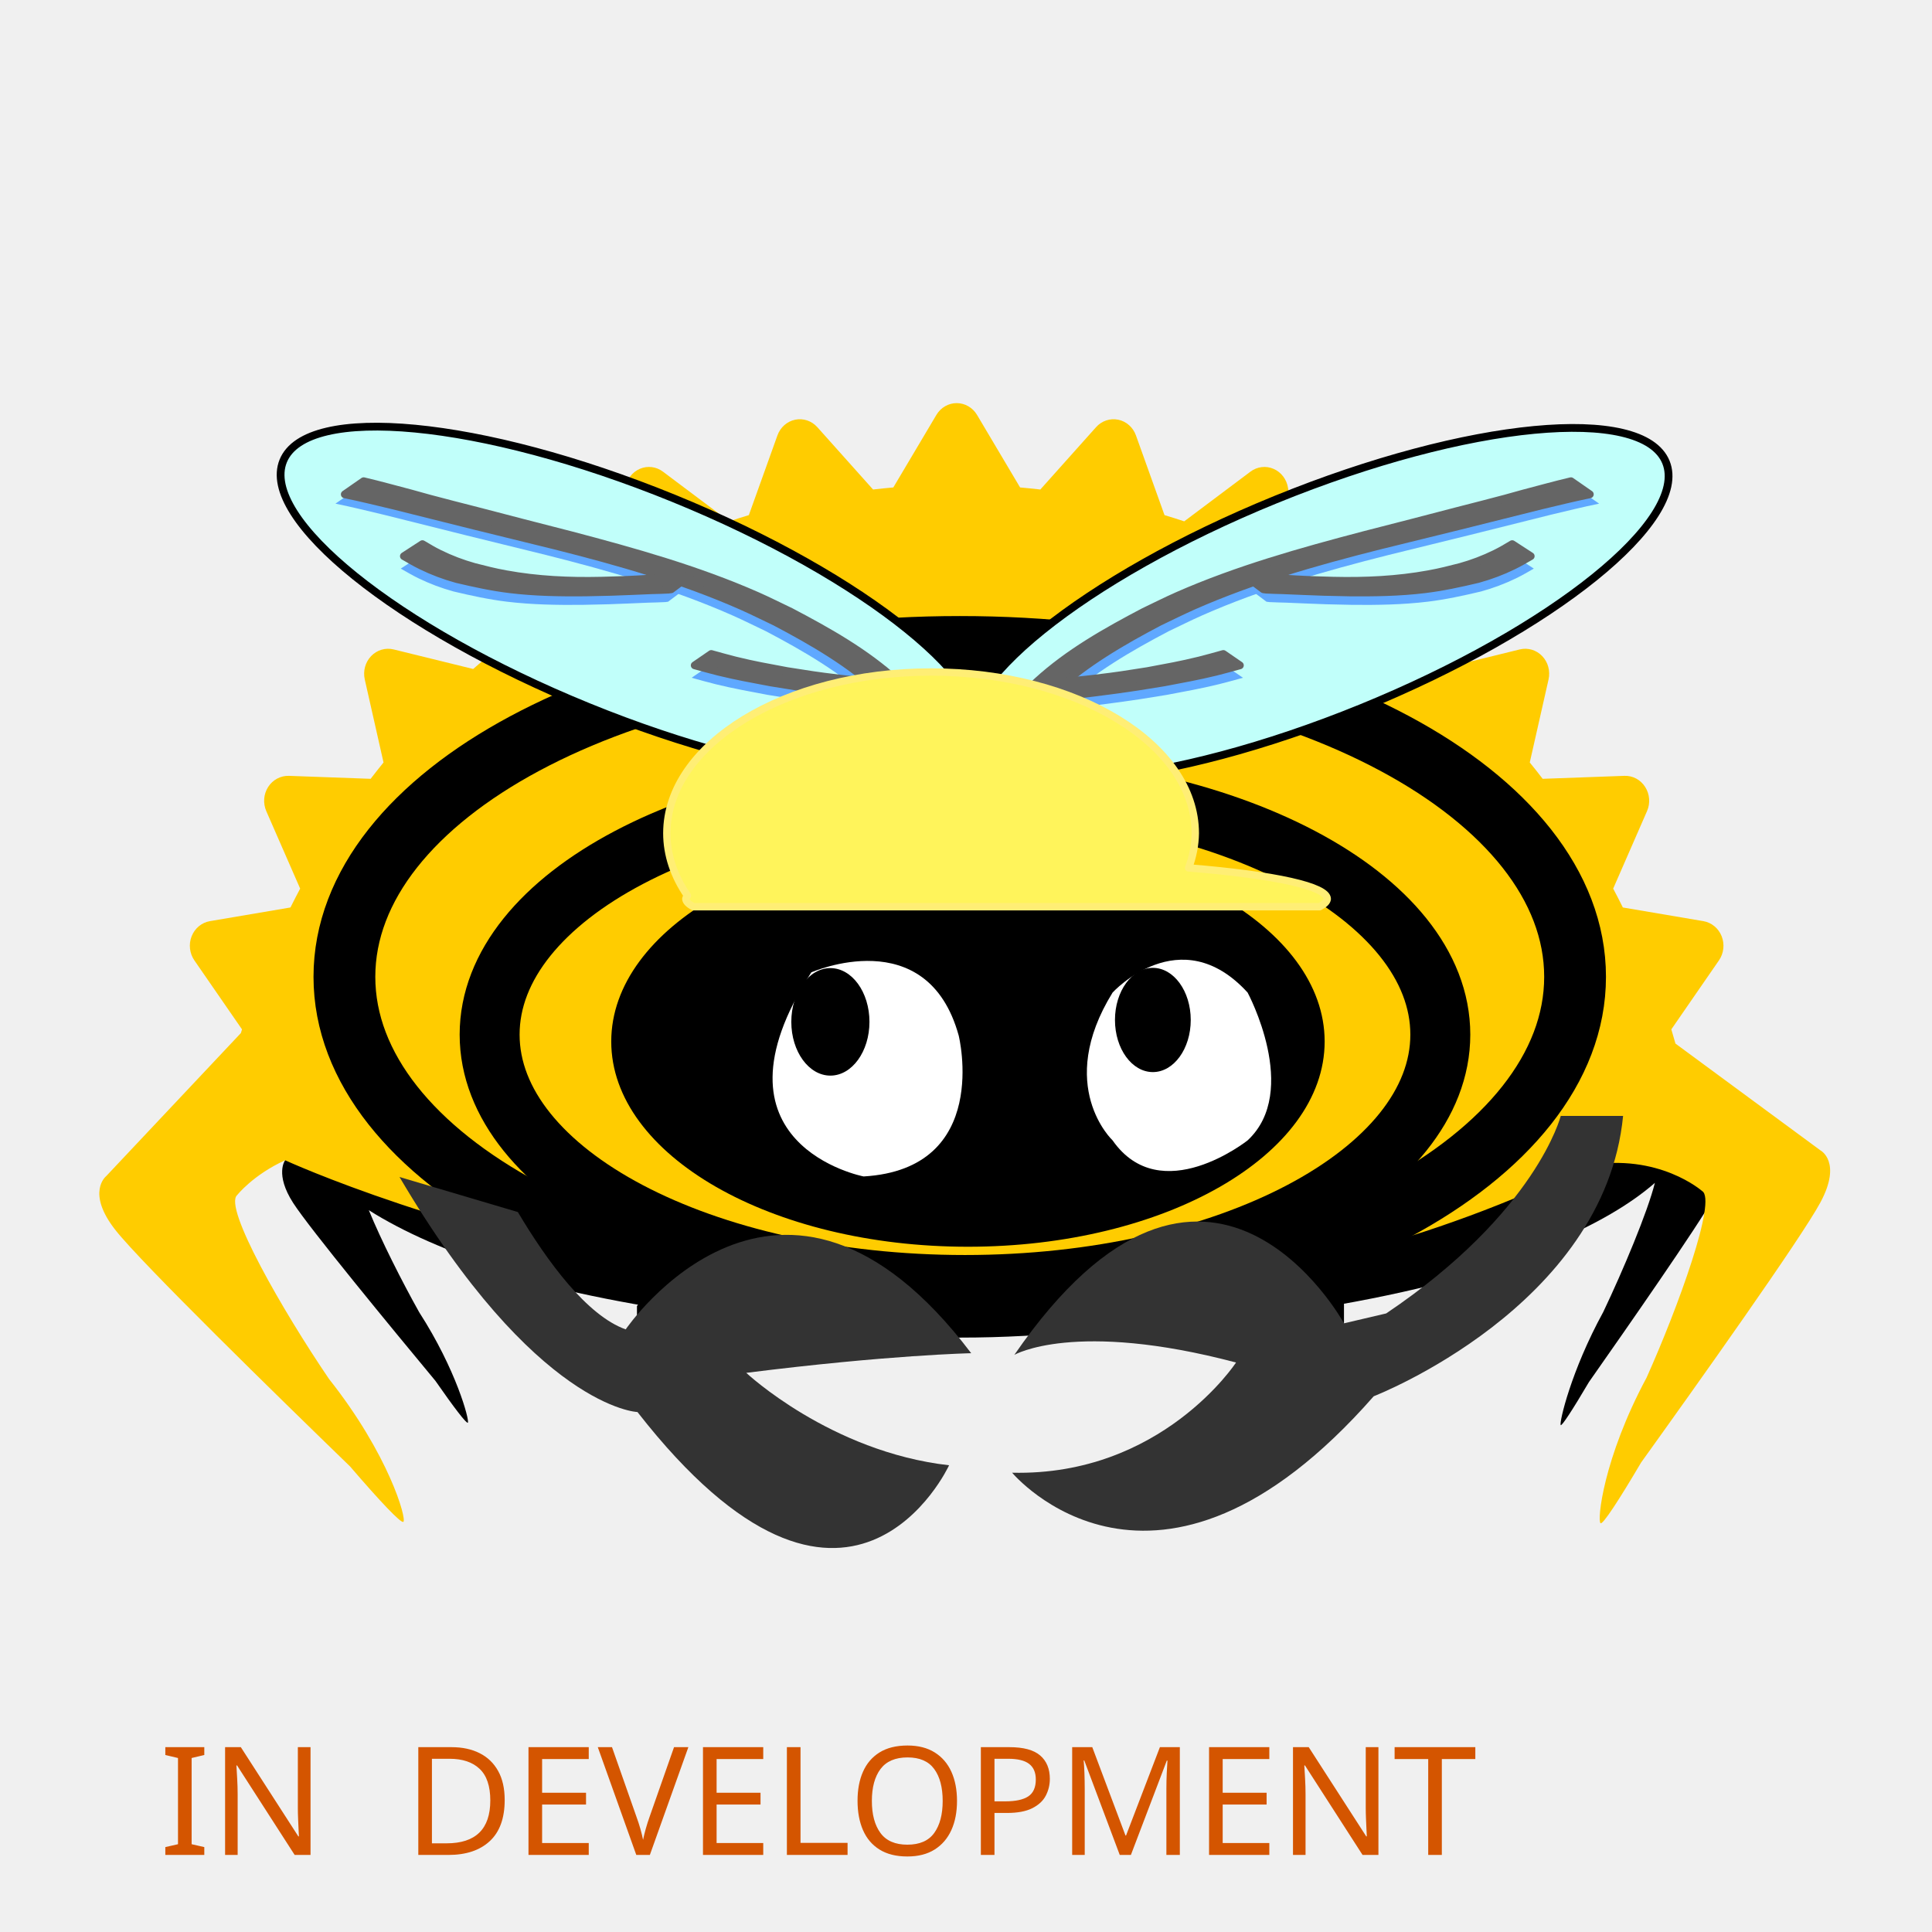
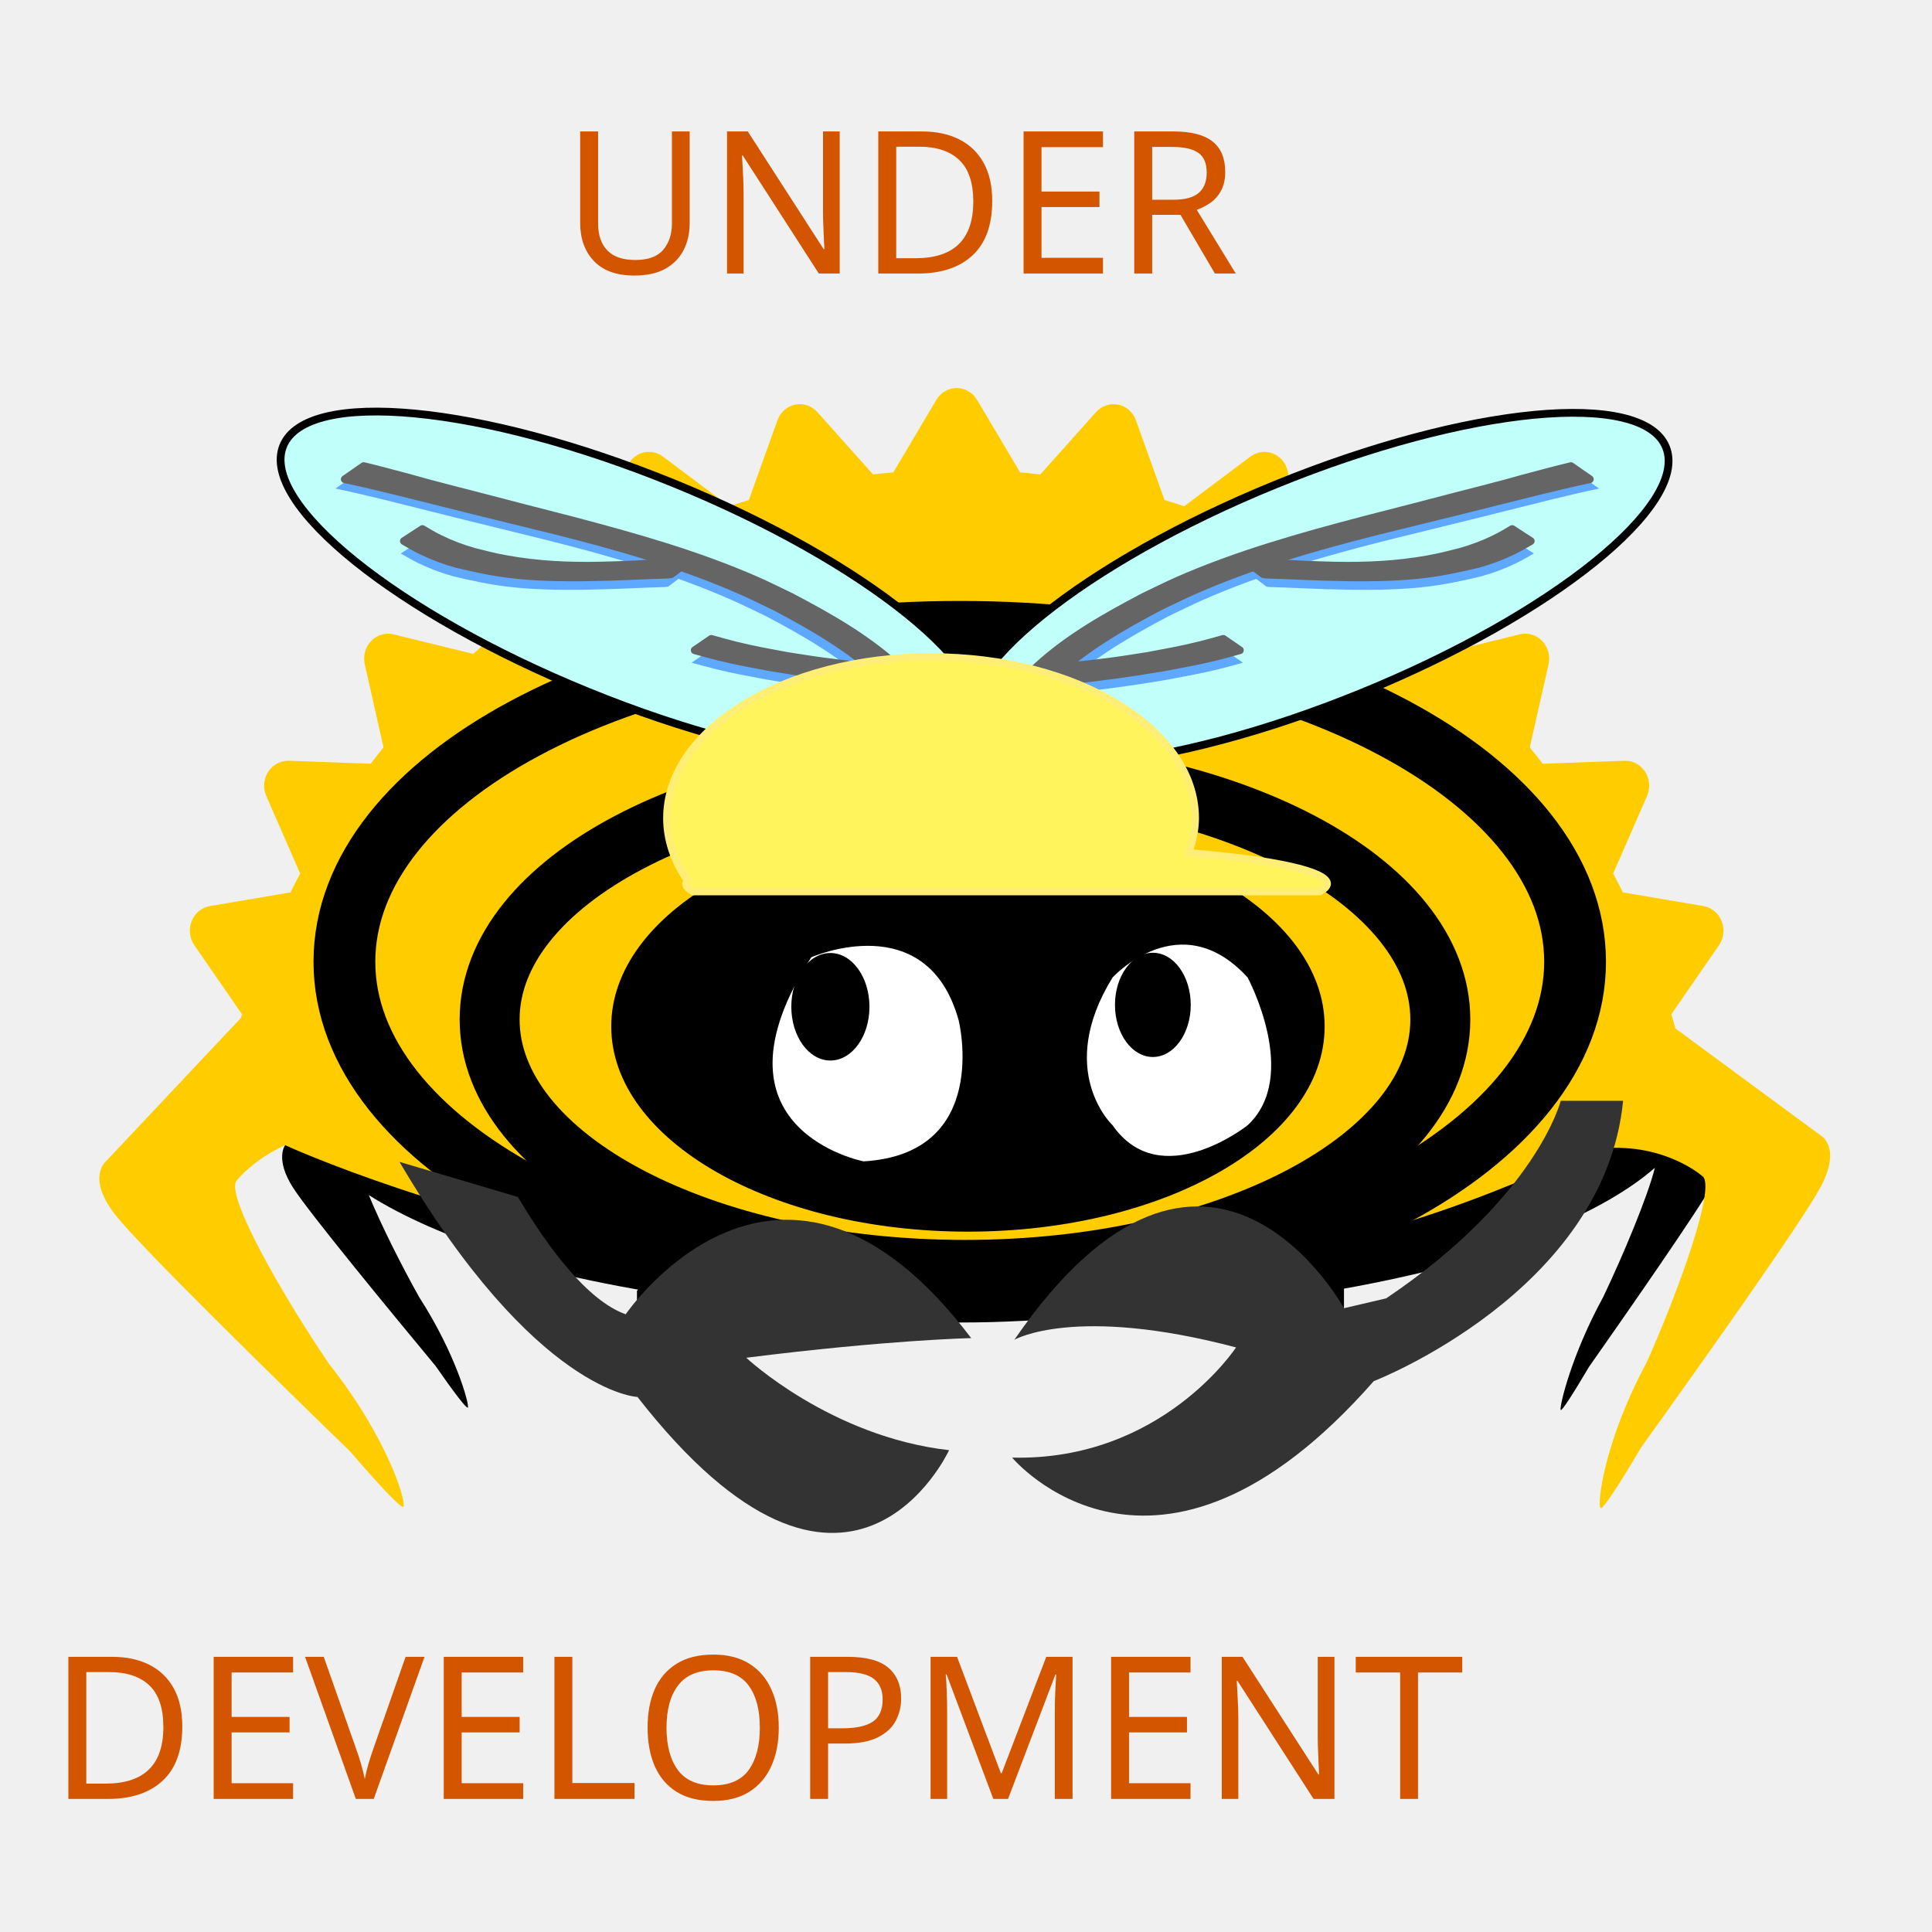
<svg xmlns="http://www.w3.org/2000/svg" width="512" height="512" viewBox="0 0 512 512" version="1.1" xml:space="preserve" style="clip-rule:evenodd;fill-rule:evenodd;stroke-linejoin:round;stroke-miterlimit:1.414" id="svg47080">
  <defs id="defs47084" />
  <g id="layer8" />
  <g id="layer7">
    <g id="layer3" style="display:inline">
-       <g id="Layer-1" style="clip-rule:evenodd;display:inline;fill-rule:evenodd;stroke-linejoin:round;stroke-miterlimit:1.414" transform="matrix(0.4113798,0,0,0.4113798,16.18247,91.26589)">
+       <g id="Layer-1" style="clip-rule:evenodd;display:inline;fill-rule:evenodd;stroke-linejoin:round;stroke-miterlimit:1.414" transform="matrix(0.4113798,0,0,0.4113798,16.18247,87.26589)">
        <g transform="translate(597.344,637.02)" id="g47033" style="fill:#000000">
          <path d="m 0,-279.559 c -121.238,0 -231.39,14.576 -312.939,38.329 V -38.329 C -231.39,-14.575 -121.238,0 0,0 138.76,0 262.987,-19.092 346.431,-49.186 V -230.37 C 262.987,-260.465 138.76,-279.559 0,-279.559" style="fill:#000000;fill-rule:nonzero" id="path47031" />
        </g>
        <g transform="translate(1068.75,575.642)" id="g47037" style="fill:#000000">
          <path d="m 0,-53.32 -14.211,-29.441 c 0.073,-1.118 0.131,-2.237 0.131,-3.36 0,-33.375 -34.706,-64.135 -93.097,-88.762 V 2.643 c 27.245,-11.492 49.348,-24.317 65.156,-38.125 -4.652,18.707 -20.564,56.553 -33.25,83.168 -20.85,38.066 -28.4,71.203 -27.432,72.844 0.617,1.033 7.73,-9.94 18.219,-27.721 C -60.074,58.028 -13.82,-8.373 -4.575,-25.287 5.897,-44.461 0,-53.32 0,-53.32" style="fill:#000000;fill-rule:nonzero" id="path47035" />
        </g>
        <g transform="translate(149.064,591.421)" id="g47041" style="fill:#000000">
          <path d="m 0,-99.954 c 0,6.428 1.293,12.76 3.788,18.969 l -8.511,15.15 c 0,0 -6.818,8.846 5.188,27.508 10.59,16.455 63.635,80.867 91.632,114.598 12.026,17.293 20.179,27.945 20.893,26.916 1.124,-1.633 -7.476,-34.1 -31.359,-71.141 -11.144,-19.895 -24.454,-46.252 -32.442,-65.721 22.303,14.116 51.483,26.92 86.152,37.94 V -204.17 C 51.797,-177.622 0,-140.737 0,-99.954" style="fill:#000000;fill-rule:nonzero" id="path47039" />
        </g>
        <g transform="translate(450.328,483.629)" id="g47049">
          <path d="m 0,167.33 c -1.664,-1.42 -2.536,-2.262 -2.536,-2.262 L 140.006,153.391 C 23.733,0 -69.418,122.193 -79.333,135.855 v 31.475 z" style="fill-rule:nonzero" id="path47047" />
        </g>
        <g transform="translate(747.12,477.333)" id="g47053">
          <path d="m 0,171.974 c 1.663,-1.42 2.536,-2.264 2.536,-2.264 L -134.448,159.687 C -18.12,0 69.421,126.835 79.335,140.497 v 31.477 z" style="fill-rule:nonzero" id="path47051" />
        </g>
      </g>
    </g>
    <g id="layer2" style="display:inline">
-       <g transform="matrix(0.4113798,0,0,0.4113798,482.4439,205.996)" id="g47045" style="clip-rule:evenodd;display:inline;fill:#ffcc00;fill-rule:evenodd;stroke-linejoin:round;stroke-miterlimit:1.414">
+       <g transform="matrix(0.4113798,0,0,0.4113798,482.4439,201.996)" id="g47045" style="clip-rule:evenodd;display:inline;fill:#ffcc00;fill-rule:evenodd;stroke-linejoin:round;stroke-miterlimit:1.414">
        <path d="m 0,240.343 -93.415,-68.811 c -0.88,-3.064 -1.756,-6.127 -2.662,-9.162 l 30.683,-44.451 c 3.13,-4.522 3.765,-10.398 1.731,-15.555 -2.037,-5.13 -6.491,-8.81 -11.763,-9.71 l -51.884,-8.805 c -2.008,-4.102 -4.116,-8.142 -6.23,-12.15 l 21.797,-49.903 c 2.243,-5.087 1.769,-10.995 -1.203,-15.608 -2.961,-4.636 -7.99,-7.344 -13.349,-7.133 l -52.656,1.913 c -2.727,-3.55 -5.496,-7.068 -8.321,-10.521 l 12.1,-53.49 c 1.225,-5.433 -0.322,-11.118 -4.103,-15.064 -3.762,-3.932 -9.229,-5.559 -14.426,-4.283 l -51.289,12.608 c -3.321,-2.935 -6.698,-5.833 -10.114,-8.673 l 1.848,-54.914 c 0.198,-5.559 -2.393,-10.842 -6.844,-13.925 -4.446,-3.104 -10.093,-3.573 -14.956,-1.266 l -47.847,22.747 c -3.854,-2.21 -7.728,-4.4 -11.644,-6.517 l -8.455,-54.115 c -0.857,-5.483 -4.385,-10.139 -9.326,-12.266 -4.923,-2.137 -10.568,-1.447 -14.891,1.808 l -42.659,32.007 c -4.2,-1.395 -8.419,-2.732 -12.692,-4.011 l -18.386,-51.316 c -1.87,-5.229 -6.181,-9.071 -11.438,-10.151 -5.239,-1.072 -10.63,0.742 -14.263,4.802 l -35.906,40.171 c -4.343,-0.5 -8.686,-0.956 -13.043,-1.331 l -27.724,-46.713 c -2.81,-4.732 -7.77,-7.612 -13.116,-7.612 -5.334,0 -10.304,2.88 -13.09,7.612 l -27.733,46.713 c -4.358,0.375 -8.722,0.831 -13.056,1.331 l -35.91,-40.171 c -3.636,-4.06 -9.047,-5.874 -14.268,-4.802 -5.255,1.092 -9.573,4.922 -11.433,10.151 l -18.402,51.316 c -4.26,1.279 -8.481,2.627 -12.691,4.011 l -42.644,-32.007 c -4.336,-3.266 -9.98,-3.955 -14.916,-1.808 -4.919,2.127 -8.461,6.783 -9.313,12.266 l -8.461,54.115 c -3.914,2.117 -7.789,4.294 -11.653,6.517 l -47.842,-22.747 c -4.858,-2.316 -10.529,-1.838 -14.954,1.266 -4.445,3.083 -7.042,8.366 -6.84,13.925 l 1.835,54.914 c -3.405,2.84 -6.774,5.738 -10.112,8.673 l -51.279,-12.608 c -5.21,-1.265 -10.67,0.351 -14.441,4.283 -3.795,3.946 -5.331,9.631 -4.113,15.064 l 12.079,53.49 c -2.802,3.467 -5.575,6.971 -8.293,10.521 l -52.655,-1.913 c -5.314,-0.157 -10.386,2.497 -13.356,7.133 -2.973,4.613 -3.423,10.521 -1.213,15.608 l 21.816,49.903 c -2.119,4.008 -4.224,8.048 -6.249,12.15 l -51.887,8.805 c -5.27,0.888 -9.71,4.566 -11.76,9.71 -2.04,5.157 -1.37,11.033 1.73,15.555 l 30.7,44.451 c -0.24,0.784 -0.46,1.577 -0.7,2.364 l -86.77,92.17 c 0,0 -13.29,10.423 6.07,34.916 17.07,21.605 104.724,107.252 151.018,152.123 19.554,22.779 32.948,36.886 34.349,35.666 2.208,-1.94 -9.387,-43.385 -47.902,-92.012 -29.685,-43.629 -68.215,-110.733 -59.175,-118.467 0,0 10.27,-13.045 30.893,-22.435 0.753,0.603 -0.781,-0.598 0,0 0,0 435.152,200.732 838.797,3.396 46.108,-8.273 74.023,16.43 74.023,16.43 9.628,5.58 -15.301,74.578 -35.798,120.254 -27.881,51.863 -31.97,92.332 -29.604,93.736 1.491,0.889 11.634,-14.545 26.104,-39.109 C -79.843,391.654 -12.354,296.816 0,273.782 14.006,247.663 0,240.343 0,240.343" style="fill:#ffcc00;fill-rule:nonzero" id="path47043" />
      </g>
    </g>
    <g id="layer5">
-       <ellipse style="fill:#000000;stroke:#000000;stroke-width:0.73" id="path319" cx="256.516" cy="276.013" rx="94.164" ry="54.021" />
-       <ellipse style="fill:#000000;fill-opacity:0;stroke:#000000;stroke-width:15.886;stroke-miterlimit:1.414;stroke-dasharray:none;stroke-opacity:1" id="path423" cx="255.727" cy="274.174" rx="125.971" ry="66.36" />
-       <ellipse style="clip-rule:evenodd;fill:#000000;fill-opacity:0;fill-rule:evenodd;stroke:#000000;stroke-width:16.375;stroke-linejoin:round;stroke-miterlimit:1.414;stroke-dasharray:none;stroke-opacity:1" id="path423-3" cx="254.341" cy="258.868" rx="163.07" ry="87.422" />
+       <ellipse style="fill:#000000;stroke:#000000;stroke-width:0.73" id="path319" cx="256.516" cy="272.013" rx="94.164" ry="54.021" />
+       <ellipse style="fill:#000000;fill-opacity:0;stroke:#000000;stroke-width:15.886;stroke-miterlimit:1.414;stroke-dasharray:none;stroke-opacity:1" id="path423" cx="255.727" cy="270.174" rx="125.971" ry="66.36" />
+       <ellipse style="clip-rule:evenodd;fill:#000000;fill-opacity:0;fill-rule:evenodd;stroke:#000000;stroke-width:16.375;stroke-linejoin:round;stroke-miterlimit:1.414;stroke-dasharray:none;stroke-opacity:1" id="path423-3" cx="254.341" cy="254.868" rx="163.07" ry="87.422" />
    </g>
    <g id="layer6" style="display:inline">
-       <ellipse style="clip-rule:evenodd;fill:#c1fffa;fill-opacity:1;fill-rule:evenodd;stroke:#000000;stroke-width:2.057;stroke-linejoin:round;stroke-miterlimit:1.414;stroke-dasharray:none" id="path977" cx="215.065" cy="84.803" rx="99.465" ry="29.857" transform="rotate(22.1669)" />
-       <ellipse style="clip-rule:evenodd;fill:#c1fffa;fill-opacity:1;fill-rule:evenodd;stroke:#000000;stroke-width:2.057;stroke-linejoin:round;stroke-miterlimit:1.414;stroke-dasharray:none" id="ellipse2369" cx="-263.183" cy="280.019" rx="99.465" ry="29.857" transform="matrix(-0.9260887,0.3773058,0.3773058,0.9260887,0,0)" />
-       <g id="g3771" transform="matrix(0.4113798,0,0,0.4113798,16.18247,91.26589)">
+       <ellipse style="clip-rule:evenodd;fill:#c1fffa;fill-opacity:1;fill-rule:evenodd;stroke:#000000;stroke-width:2.057;stroke-linejoin:round;stroke-miterlimit:1.414;stroke-dasharray:none" id="path977" cx="213.555" cy="81.099" rx="99.465" ry="29.857" transform="rotate(22.1669)" />
+       <ellipse style="clip-rule:evenodd;fill:#c1fffa;fill-opacity:1;fill-rule:evenodd;stroke:#000000;stroke-width:2.057;stroke-linejoin:round;stroke-miterlimit:1.414;stroke-dasharray:none" id="ellipse2369" cx="-264.692" cy="276.314" rx="99.465" ry="29.857" transform="matrix(-0.9260887,0.3773058,0.3773058,0.9260887,0,0)" />
+       <g id="g3771" transform="matrix(0.4113798,0,0,0.4113798,16.18247,87.26589)">
        <path style="clip-rule:evenodd;fill:#5fa8ff;fill-opacity:1;fill-rule:evenodd;stroke:none;stroke-width:5;stroke-linejoin:round;stroke-miterlimit:1.414;stroke-dasharray:none" id="path2509-3" d="m 176.761,102.594 c 10.486,2.15 20.88,4.716 31.292,7.192 34.77,8.748 69.561,17.41 104.397,25.89 40.788,10.267 81.437,21.862 119.994,38.886 7.331,3.237 14.488,6.853 21.733,10.28 23.917,12.594 47.696,26.356 67.642,44.836 10.83,10.034 12.491,13.044 21.442,24.433 2.561,3.864 5.121,7.728 7.682,11.591 0,0 11.384,-6.68 11.384,-6.68 v 0 c -2.648,-3.85 -5.296,-7.7 -7.945,-11.55 -9.054,-11.365 -10.869,-14.541 -21.808,-24.521 -20.236,-18.464 -44.376,-32.012 -68.475,-44.669 -7.26,-3.442 -14.425,-7.093 -21.78,-10.326 -38.608,-16.97 -79.32,-28.385 -120.014,-39.08 -20.227,-5.113 -40.394,-10.424 -60.587,-15.667 -13.429,-3.486 -17.261,-4.339 -30.296,-7.853 -4.037,-1.088 -8.058,-2.236 -12.088,-3.354 -10.135,-2.628 -20.211,-5.479 -30.406,-7.862 0,0 -12.168,8.454 -12.168,8.454 z" />
        <path style="clip-rule:evenodd;fill:#5fa8ff;fill-opacity:1;fill-rule:evenodd;stroke:none;stroke-width:5;stroke-linejoin:round;stroke-miterlimit:1.414;stroke-dasharray:none" id="path2511-6" d="m 402.924,156.845 c -0.623,0.103 -1.241,0.235 -1.868,0.31 -4.123,0.49 -6.927,0.582 -11.315,0.879 -10.018,0.679 -16.427,1.203 -26.786,1.651 -5.634,0.244 -11.274,0.359 -16.911,0.539 -20.572,0.481 -41.169,-0.465 -61.435,-4.17 -8.26,-1.51 -12.47,-2.69 -20.408,-4.681 -7.734,-2.156 -15.267,-5.017 -22.471,-8.563 -4.397,-2.165 -6.817,-3.69 -10.952,-6.131 0,0 -11.946,7.753 -11.946,7.753 v 0 c 3.89,2.227 7.131,4.16 11.194,6.143 7.333,3.578 14.997,6.451 22.865,8.61 11.34,2.688 22.691,5.164 34.28,6.564 16.092,1.944 32.325,2.199 48.513,2.046 5.578,-0.126 11.156,-0.21 16.733,-0.377 8.742,-0.262 17.239,-0.699 25.956,-1.037 3.623,-0.141 7.252,-0.137 10.87,-0.373 0.609,-0.04 1.211,-0.159 1.816,-0.238 0,0 11.864,-8.922 11.864,-8.922 z" />
        <path style="clip-rule:evenodd;fill:#5fa8ff;fill-opacity:1;fill-rule:evenodd;stroke:none;stroke-width:5;stroke-linejoin:round;stroke-miterlimit:1.414;stroke-dasharray:none" id="path2513-7" d="m 535.856,225.318 c -4.257,0.277 -5.954,0.457 -10.956,0.253 -7.843,-0.32 -18.078,-1.436 -25.664,-2.34 -15.777,-1.88 -17.7,-2.325 -33.641,-4.795 -12.931,-2.444 -20.642,-3.717 -33.365,-6.839 -5.155,-1.265 -10.248,-2.772 -15.372,-4.159 0,0 -10.664,7.327 -10.664,7.327 v 0 c 5.162,1.384 10.294,2.888 15.487,4.151 12.195,2.965 21.117,4.499 33.478,6.854 16.623,2.679 16.98,2.845 33.342,5.069 6.51,0.885 18.06,2.389 25.012,2.968 5.336,0.444 6.096,0.363 10.421,0.295 0,0 11.921,-8.783 11.921,-8.783 z" />
      </g>
-       <path style="fill:#656565;fill-opacity:1;stroke:#656565;stroke-width:2.057;stroke-miterlimit:1.414;stroke-dasharray:none;stroke-opacity:1" id="path2509" d="m 91.367,131.003 c 4.314,0.884 8.59,1.94 12.873,2.959 14.304,3.599 28.616,7.162 42.947,10.65 16.779,4.224 33.501,8.994 49.363,15.997 3.016,1.331 5.96,2.819 8.94,4.229 9.839,5.181 19.621,10.842 27.826,18.445 4.455,4.128 5.139,5.366 8.821,10.051 1.053,1.589 2.107,3.179 3.16,4.768 0,0 4.683,-2.748 4.683,-2.748 v 0 c -1.089,-1.584 -2.179,-3.168 -3.268,-4.752 -3.725,-4.675 -4.471,-5.982 -8.971,-10.088 -8.325,-7.595 -18.256,-13.169 -28.169,-18.376 -2.987,-1.416 -5.934,-2.918 -8.96,-4.248 -15.883,-6.981 -32.631,-11.677 -49.371,-16.077 -8.321,-2.103 -16.617,-4.288 -24.924,-6.445 -5.524,-1.434 -7.101,-1.785 -12.463,-3.23 -1.661,-0.448 -3.315,-0.92 -4.973,-1.38 -4.169,-1.081 -8.314,-2.254 -12.508,-3.234 0,0 -5.006,3.478 -5.006,3.478 z" />
-       <path style="fill:#656565;fill-opacity:1;stroke:#656565;stroke-width:2.057;stroke-miterlimit:1.414;stroke-dasharray:none;stroke-opacity:1" id="path2511" d="m 182.76,152.497 c -0.256,0.045 -0.511,0.097 -0.768,0.127 -1.696,0.201 -2.85,0.239 -4.655,0.362 -4.121,0.279 -6.758,0.495 -11.019,0.679 -2.318,0.1 -4.638,0.148 -6.957,0.222 -8.463,0.198 -16.936,-0.191 -25.273,-1.715 -3.398,-0.621 -5.13,-1.107 -8.395,-1.926 -3.182,-0.887 -6.281,-2.064 -9.244,-3.523 -1.809,-0.891 -2.804,-1.518 -4.505,-2.522 0,0 -4.914,3.189 -4.914,3.189 v 0 c 1.6,0.916 2.934,1.711 4.605,2.527 3.017,1.472 6.169,2.654 9.406,3.542 4.665,1.106 9.335,2.124 14.102,2.7 6.62,0.8 13.298,0.905 19.957,0.842 2.295,-0.054 4.589,-0.09 6.883,-0.155 3.596,-0.107 7.092,-0.288 10.678,-0.427 1.49,-0.054 2.983,-0.054 4.472,-0.153 0.251,-0.018 0.498,-0.063 0.747,-0.098 0,0 4.88,-3.671 4.88,-3.671 z" />
-       <path style="fill:#656565;fill-opacity:1;stroke:#656565;stroke-width:2.057;stroke-miterlimit:1.414;stroke-dasharray:none;stroke-opacity:1" id="path2513" d="m 237.446,180.666 c -1.751,0.114 -2.449,0.188 -4.507,0.104 -3.226,-0.132 -7.437,-0.591 -10.558,-0.963 -6.49,-0.773 -7.281,-0.957 -13.839,-1.973 -5.319,-1.005 -8.492,-1.529 -13.726,-2.813 -2.121,-0.521 -4.216,-1.141 -6.324,-1.711 0,0 -4.387,3.014 -4.387,3.014 v 0 c 2.124,0.569 4.235,1.188 6.371,1.708 5.017,1.22 8.687,1.851 13.772,2.82 6.839,1.102 6.985,1.17 13.716,2.085 2.678,0.364 7.429,0.983 10.289,1.221 2.195,0.182 2.508,0.149 4.287,0.122 0,0 4.904,-3.613 4.904,-3.613 z" />
-       <g id="g3789" transform="matrix(-0.4113798,0,0,0.4113798,496.5049,91.26589)">
+       <path style="fill:#656565;fill-opacity:1;stroke:#656565;stroke-width:2.057;stroke-miterlimit:1.414;stroke-dasharray:none;stroke-opacity:1" id="path2509" d="m 91.367,127.003 c 4.314,0.884 8.59,1.94 12.873,2.959 14.304,3.599 28.616,7.162 42.947,10.65 16.779,4.224 33.501,8.994 49.363,15.997 3.016,1.331 5.96,2.819 8.94,4.229 9.839,5.181 19.621,10.842 27.826,18.445 4.455,4.128 5.139,5.366 8.821,10.051 1.053,1.589 2.107,3.179 3.16,4.768 0,0 4.683,-2.748 4.683,-2.748 v 0 c -1.089,-1.584 -2.179,-3.168 -3.268,-4.752 -3.725,-4.675 -4.471,-5.982 -8.971,-10.088 -8.325,-7.595 -18.256,-13.169 -28.169,-18.376 -2.987,-1.416 -5.934,-2.918 -8.96,-4.248 -15.883,-6.981 -32.631,-11.677 -49.371,-16.077 -8.321,-2.103 -16.617,-4.288 -24.924,-6.445 -5.524,-1.434 -7.101,-1.785 -12.463,-3.23 -1.661,-0.448 -3.315,-0.92 -4.973,-1.38 -4.169,-1.081 -8.314,-2.254 -12.508,-3.234 0,0 -5.006,3.478 -5.006,3.478 z" />
+       <path style="fill:#656565;fill-opacity:1;stroke:#656565;stroke-width:2.057;stroke-miterlimit:1.414;stroke-dasharray:none;stroke-opacity:1" id="path2511" d="m 182.76,148.497 c -0.256,0.045 -0.511,0.097 -0.768,0.127 -1.696,0.201 -2.85,0.239 -4.655,0.362 -4.121,0.279 -6.758,0.495 -11.019,0.679 -2.318,0.1 -4.638,0.148 -6.957,0.222 -8.463,0.198 -16.936,-0.191 -25.273,-1.715 -3.398,-0.621 -5.13,-1.107 -8.395,-1.926 -3.182,-0.887 -6.281,-2.064 -9.244,-3.523 -1.809,-0.891 -2.804,-1.518 -4.505,-2.522 0,0 -4.914,3.189 -4.914,3.189 v 0 c 1.6,0.916 2.934,1.711 4.605,2.527 3.017,1.472 6.169,2.654 9.406,3.542 4.665,1.106 9.335,2.124 14.102,2.7 6.62,0.8 13.298,0.905 19.957,0.842 2.295,-0.054 4.589,-0.09 6.883,-0.155 3.596,-0.107 7.092,-0.288 10.678,-0.427 1.49,-0.054 2.983,-0.054 4.472,-0.153 0.251,-0.018 0.498,-0.063 0.747,-0.098 0,0 4.88,-3.671 4.88,-3.671 z" />
+       <path style="fill:#656565;fill-opacity:1;stroke:#656565;stroke-width:2.057;stroke-miterlimit:1.414;stroke-dasharray:none;stroke-opacity:1" id="path2513" d="m 237.446,176.666 c -1.751,0.114 -2.449,0.188 -4.507,0.104 -3.226,-0.132 -7.437,-0.591 -10.558,-0.963 -6.49,-0.773 -7.281,-0.957 -13.839,-1.973 -5.319,-1.005 -8.492,-1.529 -13.726,-2.813 -2.121,-0.521 -4.216,-1.141 -6.324,-1.711 0,0 -4.387,3.014 -4.387,3.014 v 0 c 2.124,0.569 4.235,1.188 6.371,1.708 5.017,1.22 8.687,1.851 13.772,2.82 6.839,1.102 6.985,1.17 13.716,2.085 2.678,0.364 7.429,0.983 10.289,1.221 2.195,0.182 2.508,0.149 4.287,0.122 0,0 4.904,-3.613 4.904,-3.613 z" />
+       <g id="g3789" transform="matrix(-0.4113798,0,0,0.4113798,496.5049,87.26589)">
        <path style="clip-rule:evenodd;fill:#5fa8ff;fill-opacity:1;fill-rule:evenodd;stroke:none;stroke-width:5;stroke-linejoin:round;stroke-miterlimit:1.414;stroke-dasharray:none" id="path3783" d="m 176.761,102.594 c 10.486,2.15 20.88,4.716 31.292,7.192 34.77,8.748 69.561,17.41 104.397,25.89 40.788,10.267 81.437,21.862 119.994,38.886 7.331,3.237 14.488,6.853 21.733,10.28 23.917,12.594 47.696,26.356 67.642,44.836 10.83,10.034 12.491,13.044 21.442,24.433 2.561,3.864 5.121,7.728 7.682,11.591 0,0 11.384,-6.68 11.384,-6.68 v 0 c -2.648,-3.85 -5.296,-7.7 -7.945,-11.55 -9.054,-11.365 -10.869,-14.541 -21.808,-24.521 -20.236,-18.464 -44.376,-32.012 -68.475,-44.669 -7.26,-3.442 -14.425,-7.093 -21.78,-10.326 -38.608,-16.97 -79.32,-28.385 -120.014,-39.08 -20.227,-5.113 -40.394,-10.424 -60.587,-15.667 -13.429,-3.486 -17.261,-4.339 -30.296,-7.853 -4.037,-1.088 -8.058,-2.236 -12.088,-3.354 -10.135,-2.628 -20.211,-5.479 -30.406,-7.862 0,0 -12.168,8.454 -12.168,8.454 z" />
        <path style="clip-rule:evenodd;fill:#5fa8ff;fill-opacity:1;fill-rule:evenodd;stroke:none;stroke-width:5;stroke-linejoin:round;stroke-miterlimit:1.414;stroke-dasharray:none" id="path3785" d="m 402.924,156.845 c -0.623,0.103 -1.241,0.235 -1.868,0.31 -4.123,0.49 -6.927,0.582 -11.315,0.879 -10.018,0.679 -16.427,1.203 -26.786,1.651 -5.634,0.244 -11.274,0.359 -16.911,0.539 -20.572,0.481 -41.169,-0.465 -61.435,-4.17 -8.26,-1.51 -12.47,-2.69 -20.408,-4.681 -7.734,-2.156 -15.267,-5.017 -22.471,-8.563 -4.397,-2.165 -6.817,-3.69 -10.952,-6.131 0,0 -11.946,7.753 -11.946,7.753 v 0 c 3.89,2.227 7.131,4.16 11.194,6.143 7.333,3.578 14.997,6.451 22.865,8.61 11.34,2.688 22.691,5.164 34.28,6.564 16.092,1.944 32.325,2.199 48.513,2.046 5.578,-0.126 11.156,-0.21 16.733,-0.377 8.742,-0.262 17.239,-0.699 25.956,-1.037 3.623,-0.141 7.252,-0.137 10.87,-0.373 0.609,-0.04 1.211,-0.159 1.816,-0.238 0,0 11.864,-8.922 11.864,-8.922 z" />
        <path style="clip-rule:evenodd;fill:#5fa8ff;fill-opacity:1;fill-rule:evenodd;stroke:none;stroke-width:5;stroke-linejoin:round;stroke-miterlimit:1.414;stroke-dasharray:none" id="path3787" d="m 535.856,225.318 c -4.257,0.277 -5.954,0.457 -10.956,0.253 -7.843,-0.32 -18.078,-1.436 -25.664,-2.34 -15.777,-1.88 -17.7,-2.325 -33.641,-4.795 -12.931,-2.444 -20.642,-3.717 -33.365,-6.839 -5.155,-1.265 -10.248,-2.772 -15.372,-4.159 0,0 -10.664,7.327 -10.664,7.327 v 0 c 5.162,1.384 10.294,2.888 15.487,4.151 12.195,2.965 21.117,4.499 33.478,6.854 16.623,2.679 16.98,2.845 33.342,5.069 6.51,0.885 18.06,2.389 25.012,2.968 5.336,0.444 6.096,0.363 10.421,0.295 0,0 11.921,-8.783 11.921,-8.783 z" />
      </g>
-       <g id="g3797" transform="matrix(-0.4113798,0,0,0.4113798,496.5049,91.26589)" style="fill:#656565;fill-opacity:1;stroke:#656565;stroke-opacity:1">
+       <g id="g3797" transform="matrix(-0.4113798,0,0,0.4113798,496.5049,87.26589)" style="fill:#656565;fill-opacity:1;stroke:#656565;stroke-opacity:1">
        <path style="fill:#656565;fill-opacity:1;stroke:#656565;stroke-width:5;stroke-miterlimit:1.414;stroke-dasharray:none;stroke-opacity:1" id="path3791" d="m 182.761,96.594 c 10.486,2.15 20.88,4.716 31.292,7.192 34.77,8.748 69.561,17.41 104.397,25.89 40.788,10.267 81.437,21.862 119.994,38.886 7.331,3.237 14.488,6.853 21.733,10.28 23.917,12.594 47.696,26.356 67.642,44.836 10.83,10.034 12.491,13.044 21.442,24.433 2.561,3.864 5.121,7.728 7.682,11.591 0,0 11.384,-6.68 11.384,-6.68 v 0 c -2.648,-3.85 -5.296,-7.7 -7.945,-11.55 -9.054,-11.365 -10.869,-14.541 -21.808,-24.521 -20.236,-18.464 -44.376,-32.012 -68.475,-44.669 -7.26,-3.442 -14.425,-7.093 -21.78,-10.326 -38.608,-16.97 -79.32,-28.385 -120.014,-39.08 -20.227,-5.113 -40.394,-10.424 -60.587,-15.667 -13.429,-3.486 -17.261,-4.339 -30.296,-7.853 -4.037,-1.088 -8.058,-2.236 -12.088,-3.354 -10.135,-2.628 -20.211,-5.479 -30.406,-7.862 0,0 -12.168,8.454 -12.168,8.454 z" />
        <path style="fill:#656565;fill-opacity:1;stroke:#656565;stroke-width:5;stroke-miterlimit:1.414;stroke-dasharray:none;stroke-opacity:1" id="path3793" d="m 404.924,148.845 c -0.623,0.103 -1.241,0.235 -1.868,0.31 -4.123,0.49 -6.927,0.582 -11.315,0.879 -10.018,0.679 -16.427,1.203 -26.786,1.651 -5.634,0.244 -11.274,0.359 -16.911,0.539 -20.572,0.481 -41.169,-0.465 -61.435,-4.17 -8.26,-1.51 -12.47,-2.69 -20.408,-4.681 -7.734,-2.156 -15.267,-5.017 -22.471,-8.563 -4.397,-2.165 -6.817,-3.69 -10.952,-6.131 0,0 -11.946,7.753 -11.946,7.753 v 0 c 3.89,2.227 7.131,4.16 11.194,6.143 7.333,3.578 14.997,6.451 22.865,8.61 11.34,2.688 22.691,5.164 34.28,6.564 16.092,1.944 32.325,2.199 48.513,2.046 5.578,-0.126 11.156,-0.21 16.733,-0.377 8.742,-0.262 17.239,-0.699 25.956,-1.037 3.623,-0.141 7.252,-0.137 10.87,-0.373 0.609,-0.04 1.211,-0.159 1.816,-0.238 0,0 11.864,-8.922 11.864,-8.922 z" />
        <path style="fill:#656565;fill-opacity:1;stroke:#656565;stroke-width:5;stroke-miterlimit:1.414;stroke-dasharray:none;stroke-opacity:1" id="path3795" d="m 537.856,217.318 c -4.257,0.277 -5.954,0.457 -10.956,0.253 -7.843,-0.32 -18.078,-1.436 -25.664,-2.34 -15.777,-1.88 -17.7,-2.325 -33.641,-4.795 -12.931,-2.444 -20.642,-3.717 -33.365,-6.839 -5.155,-1.265 -10.248,-2.772 -15.372,-4.159 0,0 -10.664,7.327 -10.664,7.327 v 0 c 5.162,1.384 10.294,2.888 15.487,4.151 12.195,2.965 21.117,4.499 33.478,6.854 16.623,2.679 16.98,2.845 33.342,5.069 6.51,0.885 18.06,2.389 25.012,2.968 5.336,0.444 6.096,0.363 10.421,0.295 0,0 11.921,-8.783 11.921,-8.783 z" />
      </g>
    </g>
    <g id="layer4">
-       <g transform="matrix(0.4113798,0,0,0.4113798,413.6145,424.9089)" id="g47057" style="clip-rule:evenodd;display:inline;fill:#333333;fill-rule:evenodd;stroke-linejoin:round;stroke-miterlimit:1.414">
+       <g transform="matrix(0.4113798,0,0,0.4113798,413.6145,420.9089)" id="g47057" style="clip-rule:evenodd;display:inline;fill:#333333;fill-rule:evenodd;stroke-linejoin:round;stroke-miterlimit:1.414">
        <path d="m 0,-314.014 c 0,0 -15.576,62.041 -112.453,127.238 l -27.166,6.367 c 0,0 -87.881,-160.259 -212.383,20.334 0,0 38.802,-22.591 142.822,4.92 0,0 -47.85,73.239 -144.242,70.989 0,0 92.373,110.82 232.94,-49.252 0,0 148.595,-57.463 160.646,-180.596 z" style="fill:#333333;fill-rule:nonzero" id="path47055" />
      </g>
-       <g transform="matrix(0.4113798,0,0,0.4113798,197.7643,374.145)" id="g47077" style="clip-rule:evenodd;display:inline;fill:#333333;fill-rule:evenodd;stroke-linejoin:round;stroke-miterlimit:1.414">
+       <g transform="matrix(0.4113798,0,0,0.4113798,197.7643,370.145)" id="g47077" style="clip-rule:evenodd;display:inline;fill:#333333;fill-rule:evenodd;stroke-linejoin:round;stroke-miterlimit:1.414">
        <path d="M 0,-25.102 C 91.833,-36.676 144.904,-37.754 144.904,-37.754 22.037,-199.838 -77.661,-53.098 -77.661,-53.098 c -24.982,-8.932 -50.453,-43.613 -69.477,-75.59 l -76.237,-22.58 C -135.502,-2.127 -70.08,0.146 -70.08,0.146 66.134,174.736 130.663,34.441 130.663,34.441 54.195,25.759 0,-25.102 0,-25.102" style="fill:#333333;fill-rule:nonzero" id="path47075" />
      </g>
    </g>
    <g id="layer1" style="display:inline">
-       <g transform="matrix(0.4113798,0,0,0.4113798,294.8479,300.9091)" id="g47061" style="clip-rule:evenodd;display:inline;fill:#ffffff;fill-rule:evenodd;stroke-linejoin:round;stroke-miterlimit:1.414">
+       <g transform="matrix(0.4113798,0,0,0.4113798,294.8479,296.9091)" id="g47061" style="clip-rule:evenodd;display:inline;fill:#ffffff;fill-rule:evenodd;stroke-linejoin:round;stroke-miterlimit:1.414">
        <path d="m 0,-92.063 c 0,0 43.486,-47.615 86.974,0 0,0 34.17,63.492 0,95.234 0,0 -55.912,44.444 -86.974,0 0,0 -37.275,-34.921 0,-95.234" style="fill:#ffffff;fill-rule:nonzero" id="path47059" />
      </g>
-       <g transform="matrix(0.4113798,0,0,0.4113798,315.5595,270.3021)" id="g47065" style="clip-rule:evenodd;display:inline;fill:#000000;fill-rule:evenodd;stroke-linejoin:round;stroke-miterlimit:1.414">
+       <g transform="matrix(0.4113798,0,0,0.4113798,315.5595,266.3021)" id="g47065" style="clip-rule:evenodd;display:inline;fill:#000000;fill-rule:evenodd;stroke-linejoin:round;stroke-miterlimit:1.414">
        <path d="m 0,0.002 c 0,18.541 -10.93,33.572 -24.408,33.572 -13.477,0 -24.406,-15.031 -24.406,-33.572 0,-18.541 10.929,-33.574 24.406,-33.574 C -10.93,-33.572 0,-18.539 0,0.002" style="fill:#000000;fill-rule:nonzero" id="path47063" />
      </g>
-       <g transform="matrix(0.4113798,0,0,0.4113798,215.0024,298.1834)" id="g47069" style="clip-rule:evenodd;display:inline;fill:#ffffff;fill-rule:evenodd;stroke-linejoin:round;stroke-miterlimit:1.414">
+       <g transform="matrix(0.4113798,0,0,0.4113798,215.0024,294.1834)" id="g47069" style="clip-rule:evenodd;display:inline;fill:#ffffff;fill-rule:evenodd;stroke-linejoin:round;stroke-miterlimit:1.414">
        <path d="m 0,-98.439 c 0,0 74.596,-33.028 94.956,40.691 0,0 21.327,85.926 -61.259,90.776 0,0 -105.31,-20.283 -33.697,-131.467" style="fill:#ffffff;fill-rule:nonzero" id="path47067" />
      </g>
-       <g transform="matrix(0.4113798,0,0,0.4113798,230.4151,270.8036)" id="g47073" style="clip-rule:evenodd;display:inline;fill:#000000;fill-rule:evenodd;stroke-linejoin:round;stroke-miterlimit:1.414">
+       <g transform="matrix(0.4113798,0,0,0.4113798,230.4151,266.8036)" id="g47073" style="clip-rule:evenodd;display:inline;fill:#000000;fill-rule:evenodd;stroke-linejoin:round;stroke-miterlimit:1.414">
        <path d="m 0,0 c 0,19.119 -11.27,34.627 -25.173,34.627 -13.898,0 -25.171,-15.508 -25.171,-34.627 0,-19.124 11.273,-34.627 25.171,-34.627 C -11.27,-34.627 0,-19.124 0,0" style="fill:#000000;fill-rule:nonzero" id="path47071" />
      </g>
    </g>
  </g>
  <g id="layer9">
-     <path id="path24650" style="fill:#fff45b;fill-opacity:1;stroke:#ffee75;stroke-width:1.95;stroke-miterlimit:1.414;stroke-opacity:1" d="m 246.742,178.088 a 70.025,42.749 0 0 0 -70.025,42.748 70.025,42.749 0 0 0 5.469,16.531 85,10 0 0 0 -0.443,0.863 85,10 0 0 0 1.998,2.062 h 165.973 a 85,10 0 0 0 2.029,-2.062 A 85,10 0 0 0 315,230 a 70.025,42.749 0 0 0 1.768,-9.164 70.025,42.749 0 0 0 -70.025,-42.748 z" />
-     <text xml:space="preserve" style="font-style:normal;font-weight:normal;font-size:40px;line-height:1.25;font-family:sans-serif;fill:#000000;fill-opacity:1;stroke:none" x="42.219" y="491.577" id="text27973">
-       <tspan id="tspan27971" x="42.219" y="491.577" style="font-style:normal;font-variant:normal;font-weight:normal;font-stretch:normal;font-size:40px;font-family:'The Neue';-inkscape-font-specification:'The Neue, Normal';font-variant-ligatures:normal;font-variant-caps:normal;font-variant-numeric:normal;font-variant-east-asian:normal;fill:#d45500">IN  DEVELOPMENT</tspan>
+     <path id="path24650" style="fill:#fff45b;fill-opacity:1;stroke:#ffee75;stroke-width:1.95;stroke-miterlimit:1.414;stroke-opacity:1" d="m 246.742,174.088 a 70.025,42.749 0 0 0 -70.025,42.748 70.025,42.749 0 0 0 5.469,16.531 85,10 0 0 0 -0.443,0.863 85,10 0 0 0 1.998,2.062 h 165.973 a 85,10 0 0 0 2.029,-2.062 A 85,10 0 0 0 315,226 a 70.025,42.749 0 0 0 1.768,-9.164 70.025,42.749 0 0 0 -70.025,-42.748 z" />
+     <text xml:space="preserve" style="font-style:normal;font-weight:normal;font-size:52.745px;line-height:1.25;font-family:sans-serif;fill:#000000;fill-opacity:1;stroke:none;stroke-width:1.319" x="13.013" y="476.734" id="text27973">
+       <tspan id="tspan27971" x="13.013" y="476.734" style="font-style:normal;font-variant:normal;font-weight:normal;font-stretch:normal;font-size:52.745px;font-family:'The Neue';-inkscape-font-specification:'The Neue, Normal';font-variant-ligatures:normal;font-variant-caps:normal;font-variant-numeric:normal;font-variant-east-asian:normal;fill:#d45500;stroke-width:1.319">DEVELOPMENT</tspan>
+     </text>
+     <text xml:space="preserve" style="font-style:normal;font-weight:normal;font-size:52.745px;line-height:1.25;font-family:sans-serif;clip-rule:evenodd;fill:#000000;fill-opacity:1;fill-rule:evenodd;stroke:none;stroke-width:1.319;stroke-linejoin:round;stroke-miterlimit:1.414" x="149.004" y="72.496" id="text27973-7">
+       <tspan id="tspan27971-3" x="149.004" y="72.496" style="font-style:normal;font-variant:normal;font-weight:normal;font-stretch:normal;font-size:52.745px;font-family:'The Neue';-inkscape-font-specification:'The Neue, Normal';font-variant-ligatures:normal;font-variant-caps:normal;font-variant-numeric:normal;font-variant-east-asian:normal;fill:#d45500;stroke-width:1.319">UNDER</tspan>
    </text>
  </g>
</svg>
